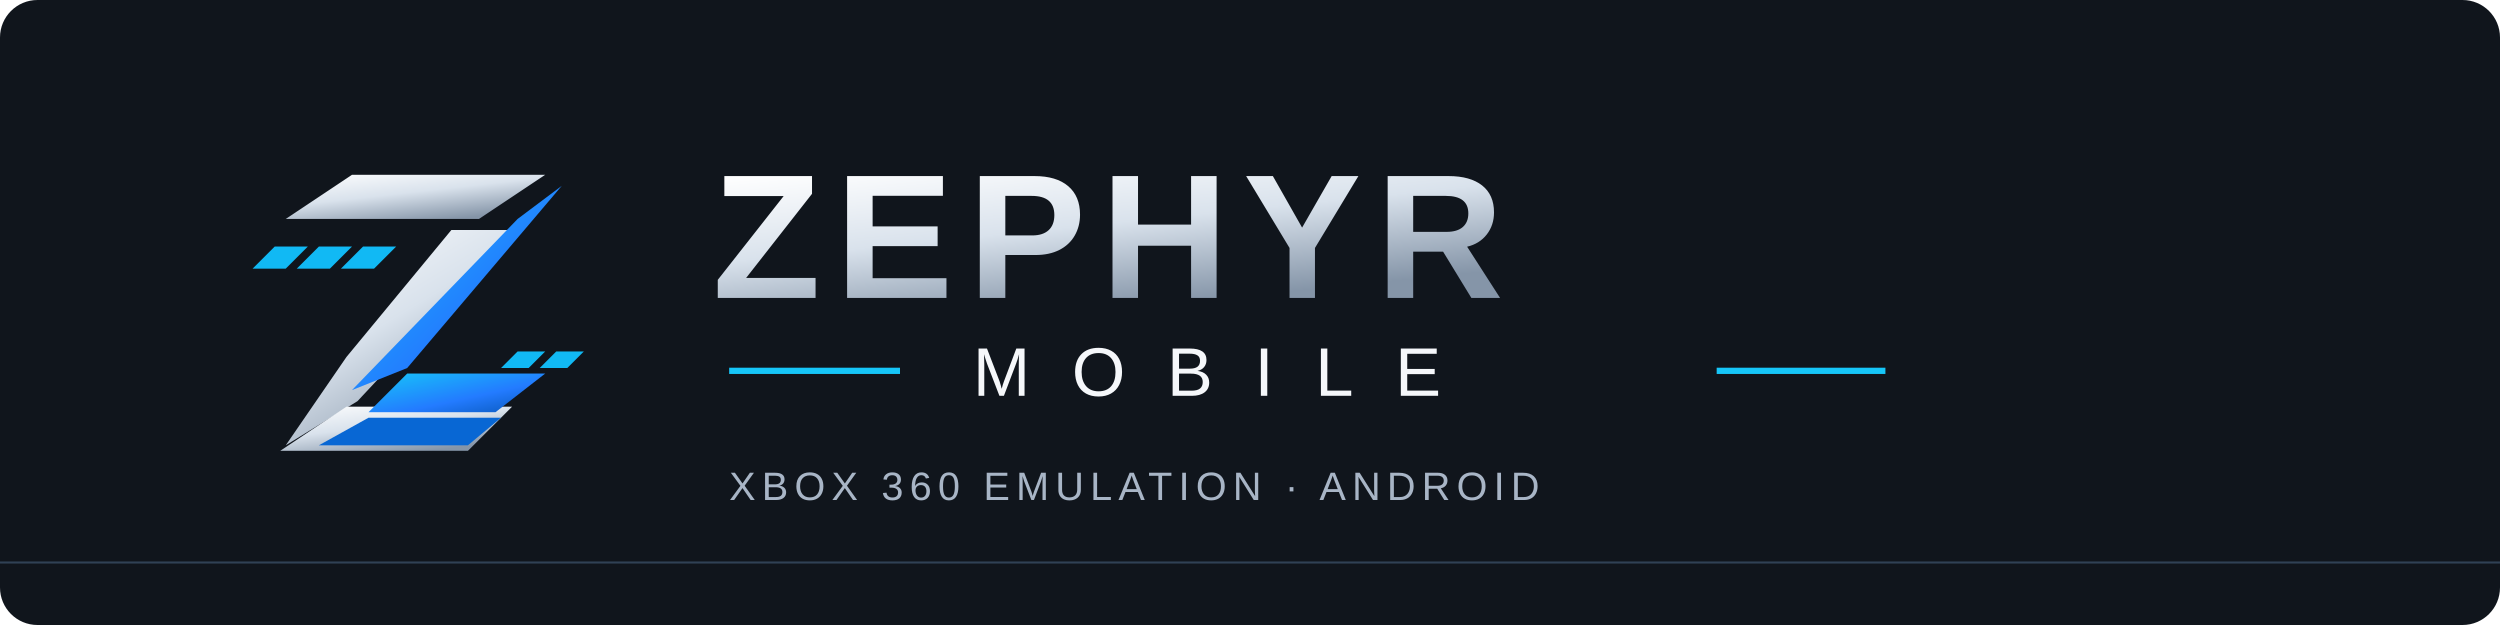
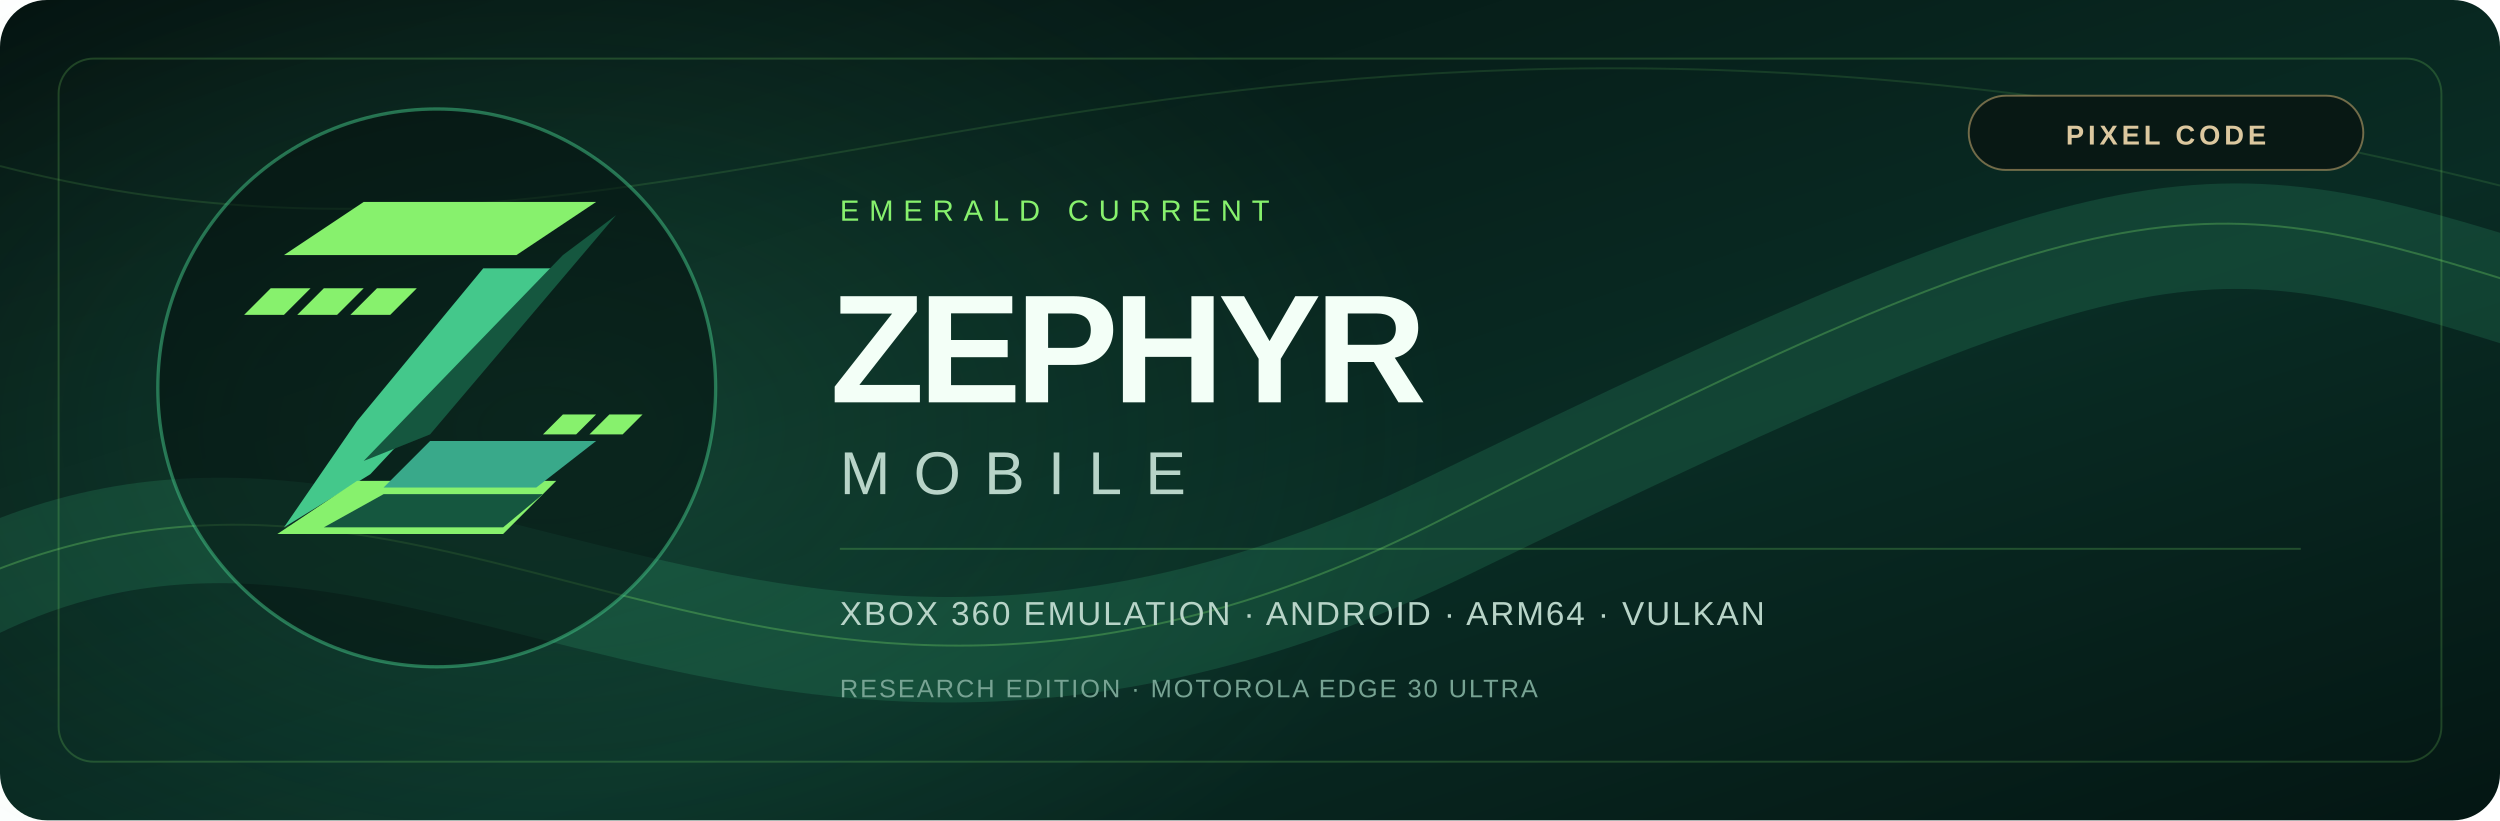
- <svg xmlns="http://www.w3.org/2000/svg" width="1200" height="300" viewBox="0 0 1200 300" role="img" aria-labelledby="title desc">
+ <svg xmlns="http://www.w3.org/2000/svg" width="1280" height="420" viewBox="0 0 1280 420" role="img" aria-labelledby="title desc">
  <defs>
-     <linearGradient id="silver" x1="0" y1="0" x2="0.65" y2="1">
-       <stop offset="0" stop-color="#FFFFFF" />
-       <stop offset=".5" stop-color="#D9E2EC" />
-       <stop offset="1" stop-color="#8595A8" />
+     <linearGradient id="bg" x2="1" y2="1">
+       <stop stop-color="#04110F" />
+       <stop offset=".6" stop-color="#092C24" />
+       <stop offset="1" stop-color="#041613" />
    </linearGradient>
-     <linearGradient id="blue" x1="0" y1="0" x2="1" y2="1">
-       <stop offset="0" stop-color="#16C6F8" />
-       <stop offset=".6" stop-color="#237BFF" />
-       <stop offset="1" stop-color="#0756B7" />
+     <linearGradient id="emerald">
+       <stop stop-color="#44C88B" />
+       <stop offset="1" stop-color="#87F16D" />
    </linearGradient>
+     <radialGradient id="glow">
+       <stop stop-color="#44C88B" stop-opacity=".18" />
+       <stop offset="1" stop-color="#44C88B" stop-opacity="0" />
+     </radialGradient>
  </defs>
-   <rect width="1200" height="300" rx="18" fill="#10151C" />
-   <path d="M0 270H1200" stroke="#304155" />
-   <g transform="translate(55 15) scale(2.65)">
-     <path fill="url(#silver)" d="M31 34L43 26H78L66 34Z" />
-     <path fill="#11B9F4" d="M29 39H35L31 43H25ZM37 39H43L39 43H33ZM45 39H51L47 43H41Z" />
-     <path fill="url(#silver)" d="M61 36H73L44 67L31 75L42 59Z" />
-     <path fill="url(#silver)" d="M42 68H72L64 76H30Z" />
-     <path fill="url(#blue)" d="M73 34L81 28L53 61L43 65Z" />
-     <path fill="url(#blue)" d="M53 62H78L69 69H46Z" />
-     <path fill="#0867D4" d="M46 70H70L64 75H37Z" />
-     <path fill="#11B9F4" d="M73 58H78L75 61H70ZM80 58H85L82 61H77Z" />
+   <rect width="1280" height="420" rx="24" fill="url(#bg)" />
+   <ellipse cx="280" cy="220" rx="460" ry="300" fill="url(#glow)" />
+   <path d="M-40 315 C200 170 370 450 740 270 S1130 100 1320 160" fill="none" stroke="#44C88B" stroke-opacity=".16" stroke-width="54" />
+   <path d="M-40 309 C230 170 380 450 740 265 S1130 95 1320 155" fill="none" stroke="#87F16D" stroke-opacity=".28" />
+   <path d="M0 85 C370 180 600 -75 1280 95" fill="none" stroke="#87F16D" stroke-opacity=".13" />
+   <rect x="30" y="30" width="1220" height="360" rx="18" fill="none" stroke="#87F16D" stroke-opacity=".2" />
+   <g transform="translate(40 15) scale(3.4)">
+     <circle cx="54" cy="54" r="42" fill="#04110F" fill-opacity=".55" stroke="#44C88B" stroke-opacity=".5" stroke-width=".5" />
+     <path fill="#87F16D" d="M31 34L43 26H78L66 34ZM29 39H35L31 43H25ZM37 39H43L39 43H33ZM45 39H51L47 43H41Z" />
+     <path fill="#44C88B" d="M61 36H73L44 67L31 75L42 59Z" />
+     <path fill="#87F16D" d="M42 68H72L64 76H30Z" />
+     <path fill="#15573F" d="M73 34L81 28L53 61L43 65Z" />
+     <path fill="#39A98A" d="M53 62H78L69 69H46Z" />
+     <path fill="#15573F" d="M46 70H70L64 75H37Z" />
+     <path fill="#87F16D" d="M73 58H78L75 61H70ZM80 58H85L82 61H77Z" />
  </g>
-   <text x="342" y="143" fill="url(#silver)" font-family="Arial, Helvetica, sans-serif" font-size="85" font-weight="800" letter-spacing="7">ZEPHYR</text>
-   <path d="M350 178H432M824 178H905" stroke="#16C6F8" stroke-width="3" />
-   <text x="467" y="190" fill="#F5F7FA" font-family="Arial, Helvetica, sans-serif" font-size="33" letter-spacing="20">MOBILE</text>
-   <text x="350" y="240" fill="#A8B5C6" font-family="Arial, Helvetica, sans-serif" font-size="19" letter-spacing="3">XBOX 360 EMULATION · ANDROID</text>
+   <g font-family="Arial,Helvetica,sans-serif">
+     <text x="430" y="113" fill="#87F16D" font-size="15" letter-spacing="5">EMERALD CURRENT</text>
+     <text x="425" y="206" fill="#F3FFF7" font-size="79" font-weight="700" letter-spacing="-3">ZEPHYR</text>
+     <text x="430" y="253" fill="#B8D4C8" font-size="31" letter-spacing="12">MOBILE</text>
+     <path d="M430 281H1178" stroke="#87F16D" stroke-opacity=".22" />
+     <text x="430" y="320" fill="#B8D4C8" font-size="17" letter-spacing="1">XBOX 360 EMULATION · ANDROID · ARM64 · VULKAN</text>
+     <rect x="1008" y="49" width="202" height="38" rx="19" fill="#081814" stroke="#C8AA70" stroke-opacity=".55" />
+     <text x="1109" y="74" text-anchor="middle" fill="#DCC89F" font-size="14" font-weight="700" letter-spacing="2">PIXEL CODE</text>
+     <text x="430" y="357" fill="#77A393" font-size="13" letter-spacing="1">RESEARCH EDITION · MOTOROLA EDGE 30 ULTRA</text>
+   </g>
</svg>
